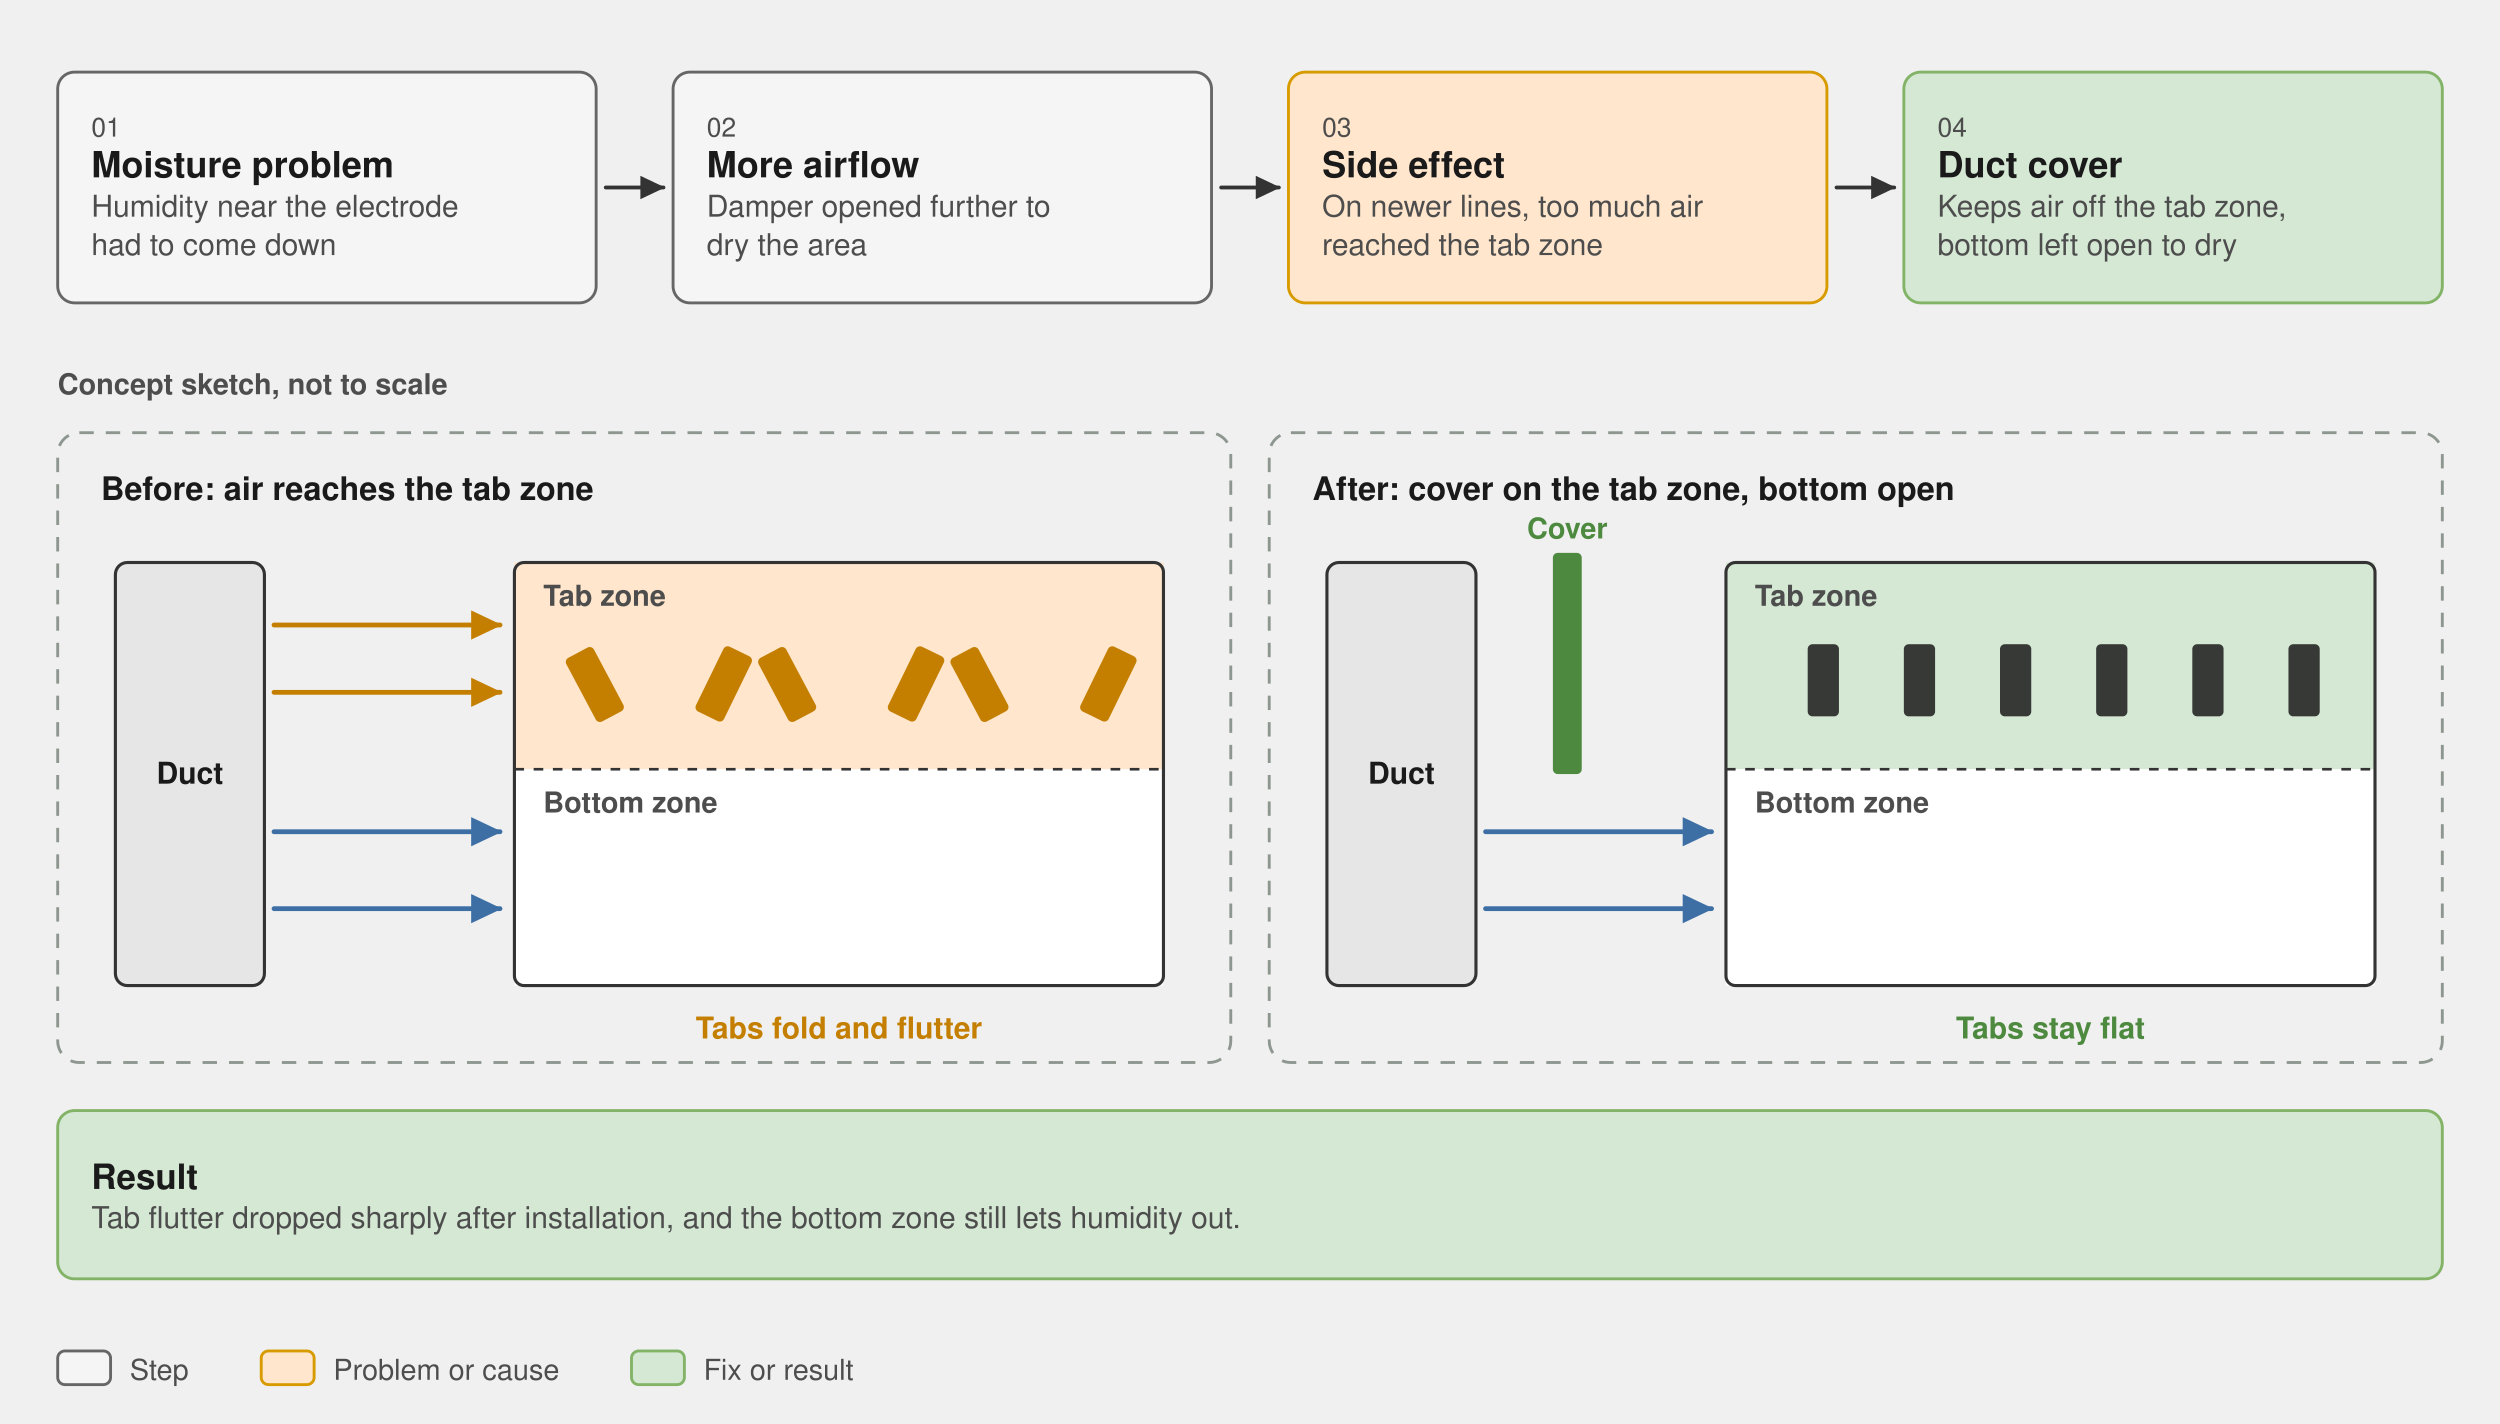
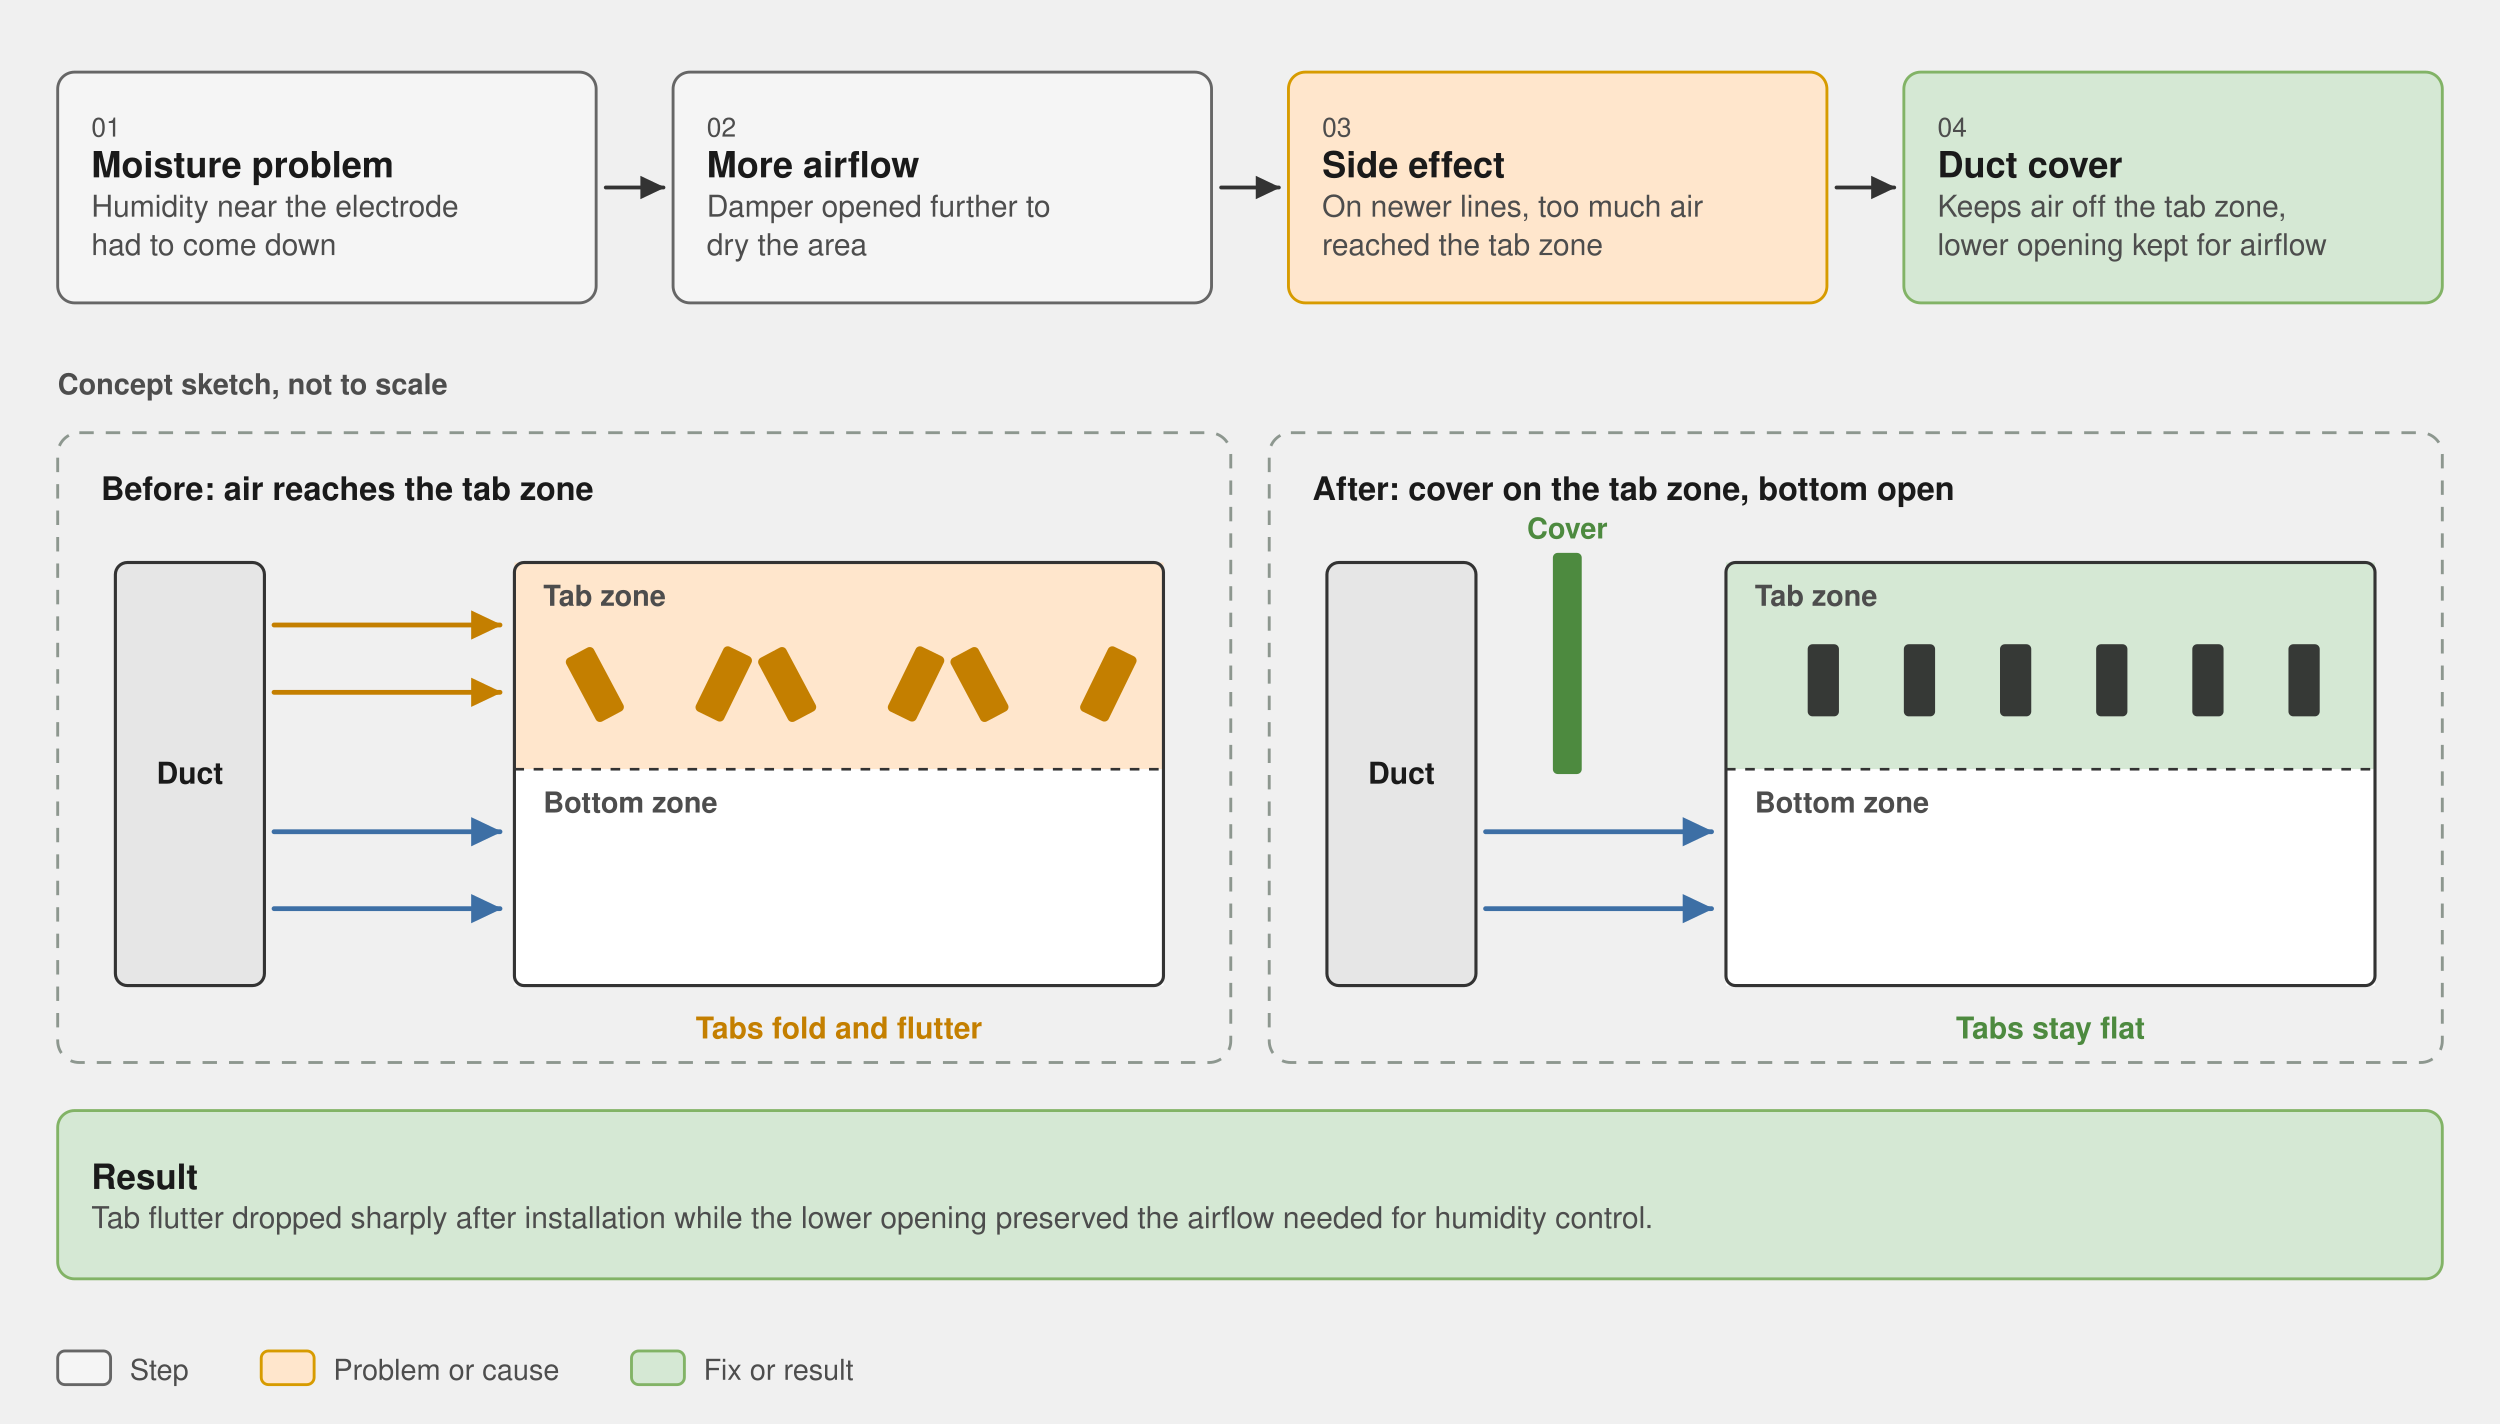
<svg xmlns="http://www.w3.org/2000/svg" viewBox="0 0 1040 592" width="1040" height="592" role="img" aria-labelledby="t d" font-family="Helvetica, Arial, sans-serif">
  <defs>
    <marker id="a_ink" viewBox="0 0 10 10" refX="8.5" refY="5" markerWidth="8" markerHeight="8" orient="auto-start-reverse">
      <path d="M1 1.2 L9 5 L1 8.8 Z" fill="#333333" />
    </marker>
    <marker id="a_teal" viewBox="0 0 10 10" refX="8.5" refY="5" markerWidth="8" markerHeight="8" orient="auto-start-reverse">
      <path d="M1 1.2 L9 5 L1 8.8 Z" fill="#3d6fa5" />
    </marker>
    <marker id="a_rust" viewBox="0 0 10 10" refX="8.5" refY="5" markerWidth="8" markerHeight="8" orient="auto-start-reverse">
      <path d="M1 1.2 L9 5 L1 8.8 Z" fill="#c47f00" />
    </marker>
    <marker id="a_mute" viewBox="0 0 10 10" refX="8.5" refY="5" markerWidth="8" markerHeight="8" orient="auto-start-reverse">
      <path d="M1 1.2 L9 5 L1 8.8 Z" fill="#4d4d4d" />
    </marker>
    <marker id="a_good" viewBox="0 0 10 10" refX="8.5" refY="5" markerWidth="8" markerHeight="8" orient="auto-start-reverse">
      <path d="M1 1.2 L9 5 L1 8.8 Z" fill="#4d8a3f" />
    </marker>
  </defs>
  <rect x="24" y="30" width="224" height="96" rx="7" fill="#f5f5f5" stroke="#666666" stroke-width="1.2" />
  <text x="38" y="56.84" font-size="11.0" font-weight="400" fill="#4d4d4d" text-anchor="start">01</text>
  <text x="38" y="73.76" font-size="15" font-weight="700" fill="#1a1a1a" text-anchor="start">Moisture problem</text>
  <text x="38" y="90.12" font-size="12.5" font-weight="400" fill="#4d4d4d" text-anchor="start">Humidity near the electrode</text>
  <text x="38" y="106.12" font-size="12.5" font-weight="400" fill="#4d4d4d" text-anchor="start">had to come down</text>
  <rect x="280" y="30" width="224" height="96" rx="7" fill="#f5f5f5" stroke="#666666" stroke-width="1.2" />
  <text x="294" y="56.84" font-size="11.0" font-weight="400" fill="#4d4d4d" text-anchor="start">02</text>
  <text x="294" y="73.76" font-size="15" font-weight="700" fill="#1a1a1a" text-anchor="start">More airflow</text>
  <text x="294" y="90.12" font-size="12.5" font-weight="400" fill="#4d4d4d" text-anchor="start">Damper opened further to</text>
  <text x="294" y="106.12" font-size="12.5" font-weight="400" fill="#4d4d4d" text-anchor="start">dry the area</text>
  <rect x="536" y="30" width="224" height="96" rx="7" fill="#ffe6cc" stroke="#d79b00" stroke-width="1.2" />
  <text x="550" y="56.84" font-size="11.0" font-weight="400" fill="#4d4d4d" text-anchor="start">03</text>
  <text x="550" y="73.76" font-size="15" font-weight="700" fill="#1a1a1a" text-anchor="start">Side effect</text>
  <text x="550" y="90.12" font-size="12.5" font-weight="400" fill="#4d4d4d" text-anchor="start">On newer lines, too much air</text>
  <text x="550" y="106.12" font-size="12.5" font-weight="400" fill="#4d4d4d" text-anchor="start">reached the tab zone</text>
  <rect x="792" y="30" width="224" height="96" rx="7" fill="#d5e8d4" stroke="#82b366" stroke-width="1.2" />
  <text x="806" y="56.84" font-size="11.0" font-weight="400" fill="#4d4d4d" text-anchor="start">04</text>
  <text x="806" y="73.76" font-size="15" font-weight="700" fill="#1a1a1a" text-anchor="start">Duct cover</text>
  <text x="806" y="90.12" font-size="12.5" font-weight="400" fill="#4d4d4d" text-anchor="start">Keeps air off the tab zone,</text>
-   <text x="806" y="106.12" font-size="12.5" font-weight="400" fill="#4d4d4d" text-anchor="start">bottom left open to dry</text>
+   <text x="806" y="106.12" font-size="12.5" font-weight="400" fill="#4d4d4d" text-anchor="start">lower opening kept for airflow</text>
  <path d="M252 78 L276 78" fill="none" stroke="#333333" stroke-width="1.6" stroke-linejoin="round" stroke-linecap="round" marker-end="url(#a_ink)" />
  <path d="M508 78 L532 78" fill="none" stroke="#333333" stroke-width="1.6" stroke-linejoin="round" stroke-linecap="round" marker-end="url(#a_ink)" />
  <path d="M764 78 L788 78" fill="none" stroke="#333333" stroke-width="1.6" stroke-linejoin="round" stroke-linecap="round" marker-end="url(#a_ink)" />
  <text x="24" y="164" font-size="12" font-weight="700" fill="#4d4d4d" text-anchor="start">Concept sketch, not to scale</text>
  <rect stroke-dasharray="6 5" x="24" y="180" width="488" height="262" rx="9" fill="none" stroke="#8d978f" stroke-width="1.2" />
  <text x="42" y="208" font-size="13.5" font-weight="700" fill="#1a1a1a" text-anchor="start">Before: air reaches the tab zone</text>
  <rect x="48" y="234" width="62" height="176" rx="5" fill="#e6e6e6" stroke="#333333" stroke-width="1.3" />
  <text x="79" y="326" font-size="12.5" font-weight="700" fill="#1a1a1a" text-anchor="middle">Duct</text>
  <rect x="214" y="234" width="270" height="86" rx="0" fill="#ffe6cc" stroke="none" stroke-width="1" />
  <rect x="214" y="320" width="270" height="90" rx="0" fill="#ffffff" stroke="none" stroke-width="1" />
  <rect x="214" y="234" width="270" height="176" rx="4" fill="none" stroke="#333333" stroke-width="1.3" />
  <line x1="214" y1="320" x2="484" y2="320" stroke="#333333" stroke-width="1.1" stroke-dasharray="4 4" />
  <text x="226" y="252" font-size="12" font-weight="700" fill="#4d4d4d" text-anchor="start">Tab zone</text>
  <text x="226" y="338" font-size="12" font-weight="700" fill="#4d4d4d" text-anchor="start">Bottom zone</text>
  <rect x="248" y="268" width="13" height="30" rx="2" fill="#c47f00" opacity="1" transform="rotate(-28 254.5 298)" />
  <rect x="288" y="268" width="13" height="30" rx="2" fill="#c47f00" opacity="1" transform="rotate(26 294.5 298)" />
  <rect x="328" y="268" width="13" height="30" rx="2" fill="#c47f00" opacity="1" transform="rotate(-28 334.5 298)" />
  <rect x="368" y="268" width="13" height="30" rx="2" fill="#c47f00" opacity="1" transform="rotate(26 374.5 298)" />
  <rect x="408" y="268" width="13" height="30" rx="2" fill="#c47f00" opacity="1" transform="rotate(-28 414.5 298)" />
  <rect x="448" y="268" width="13" height="30" rx="2" fill="#c47f00" opacity="1" transform="rotate(26 454.5 298)" />
  <path d="M114 260 L208 260" fill="none" stroke="#c47f00" stroke-width="2" stroke-linejoin="round" stroke-linecap="round" marker-end="url(#a_rust)" />
  <path d="M114 288 L208 288" fill="none" stroke="#c47f00" stroke-width="2" stroke-linejoin="round" stroke-linecap="round" marker-end="url(#a_rust)" />
  <path d="M114 346 L208 346" fill="none" stroke="#3d6fa5" stroke-width="2" stroke-linejoin="round" stroke-linecap="round" marker-end="url(#a_teal)" />
  <path d="M114 378 L208 378" fill="none" stroke="#3d6fa5" stroke-width="2" stroke-linejoin="round" stroke-linecap="round" marker-end="url(#a_teal)" />
  <text x="349" y="432" font-size="12.5" font-weight="700" fill="#c47f00" text-anchor="middle">Tabs fold and flutter</text>
  <rect stroke-dasharray="6 5" x="528" y="180" width="488" height="262" rx="9" fill="none" stroke="#8d978f" stroke-width="1.2" />
  <text x="546" y="208" font-size="13.5" font-weight="700" fill="#1a1a1a" text-anchor="start">After: cover on the tab zone, bottom open</text>
  <rect x="552" y="234" width="62" height="176" rx="5" fill="#e6e6e6" stroke="#333333" stroke-width="1.3" />
  <text x="583" y="326" font-size="12.5" font-weight="700" fill="#1a1a1a" text-anchor="middle">Duct</text>
  <rect x="718" y="234" width="270" height="86" rx="0" fill="#d5e8d4" stroke="none" stroke-width="1" />
  <rect x="718" y="320" width="270" height="90" rx="0" fill="#ffffff" stroke="none" stroke-width="1" />
  <rect x="718" y="234" width="270" height="176" rx="4" fill="none" stroke="#333333" stroke-width="1.3" />
  <line x1="718" y1="320" x2="988" y2="320" stroke="#333333" stroke-width="1.1" stroke-dasharray="4 4" />
  <text x="730" y="252" font-size="12" font-weight="700" fill="#4d4d4d" text-anchor="start">Tab zone</text>
  <text x="730" y="338" font-size="12" font-weight="700" fill="#4d4d4d" text-anchor="start">Bottom zone</text>
  <rect x="752" y="268" width="13" height="30" rx="2" fill="#1a1a1a" opacity="0.85" transform="rotate(0 758.5 298)" />
  <rect x="792" y="268" width="13" height="30" rx="2" fill="#1a1a1a" opacity="0.85" transform="rotate(0 798.5 298)" />
  <rect x="832" y="268" width="13" height="30" rx="2" fill="#1a1a1a" opacity="0.85" transform="rotate(0 838.5 298)" />
  <rect x="872" y="268" width="13" height="30" rx="2" fill="#1a1a1a" opacity="0.85" transform="rotate(0 878.5 298)" />
  <rect x="912" y="268" width="13" height="30" rx="2" fill="#1a1a1a" opacity="0.85" transform="rotate(0 918.5 298)" />
  <rect x="952" y="268" width="13" height="30" rx="2" fill="#1a1a1a" opacity="0.85" transform="rotate(0 958.5 298)" />
  <rect x="646" y="230" width="12" height="92" rx="2" fill="#4d8a3f" stroke="none" stroke-width="1" />
  <text x="652" y="224" font-size="12" font-weight="700" fill="#4d8a3f" text-anchor="middle">Cover</text>
  <path d="M618 346 L712 346" fill="none" stroke="#3d6fa5" stroke-width="2" stroke-linejoin="round" stroke-linecap="round" marker-end="url(#a_teal)" />
  <path d="M618 378 L712 378" fill="none" stroke="#3d6fa5" stroke-width="2" stroke-linejoin="round" stroke-linecap="round" marker-end="url(#a_teal)" />
  <text x="638" y="298" font-size="1" font-weight="400" fill="#1a1a1a" text-anchor="start" />
  <text x="853" y="432" font-size="12.5" font-weight="700" fill="#4d8a3f" text-anchor="middle">Tabs stay flat</text>
  <rect x="24" y="462" width="992" height="70" rx="7" fill="#d5e8d4" stroke="#82b366" stroke-width="1.2" />
  <text x="38" y="494.6" font-size="14.5" font-weight="700" fill="#1a1a1a" text-anchor="start">Result</text>
-   <text x="38" y="510.87" font-size="12.5" font-weight="400" fill="#4d4d4d" text-anchor="start">Tab flutter dropped sharply after installation, and the bottom zone still lets humidity out.</text>
+   <text x="38" y="510.87" font-size="12.5" font-weight="400" fill="#4d4d4d" text-anchor="start">Tab flutter dropped sharply after installation while the lower opening preserved the airflow needed for humidity control.</text>
  <rect x="24" y="562" width="22" height="14" rx="3" fill="#f5f5f5" stroke="#666666" stroke-width="1.2" />
  <text x="54" y="574" font-size="12" font-weight="400" fill="#4d4d4d" text-anchor="start">Step</text>
  <rect x="108.672" y="562" width="22" height="14" rx="3" fill="#ffe6cc" stroke="#d79b00" stroke-width="1.2" />
  <text x="138.672" y="574" font-size="12" font-weight="400" fill="#4d4d4d" text-anchor="start">Problem or cause</text>
  <rect x="262.703" y="562" width="22" height="14" rx="3" fill="#d5e8d4" stroke="#82b366" stroke-width="1.2" />
  <text x="292.703" y="574" font-size="12" font-weight="400" fill="#4d4d4d" text-anchor="start">Fix or result</text>
</svg>
